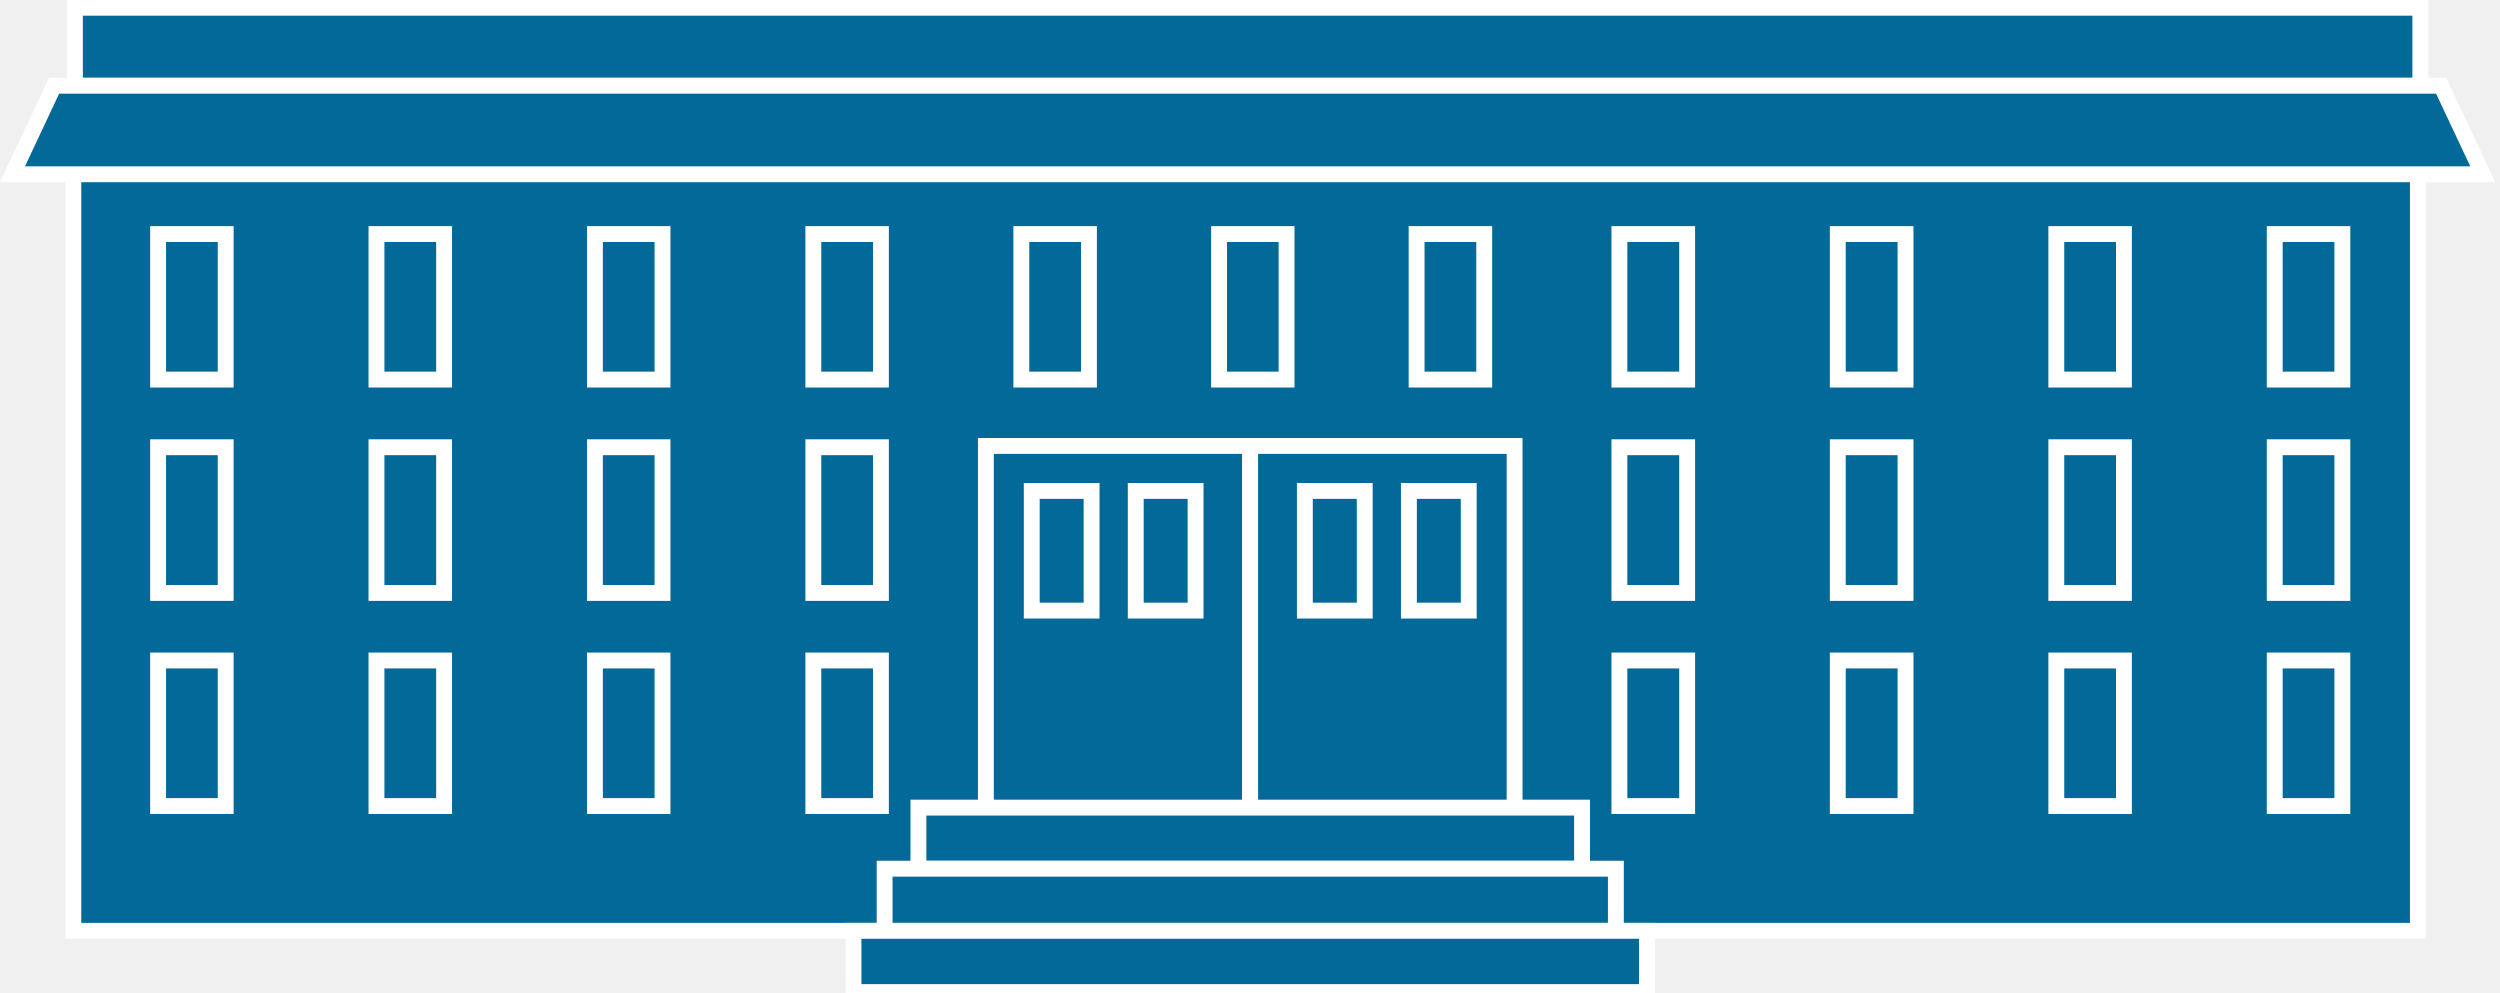
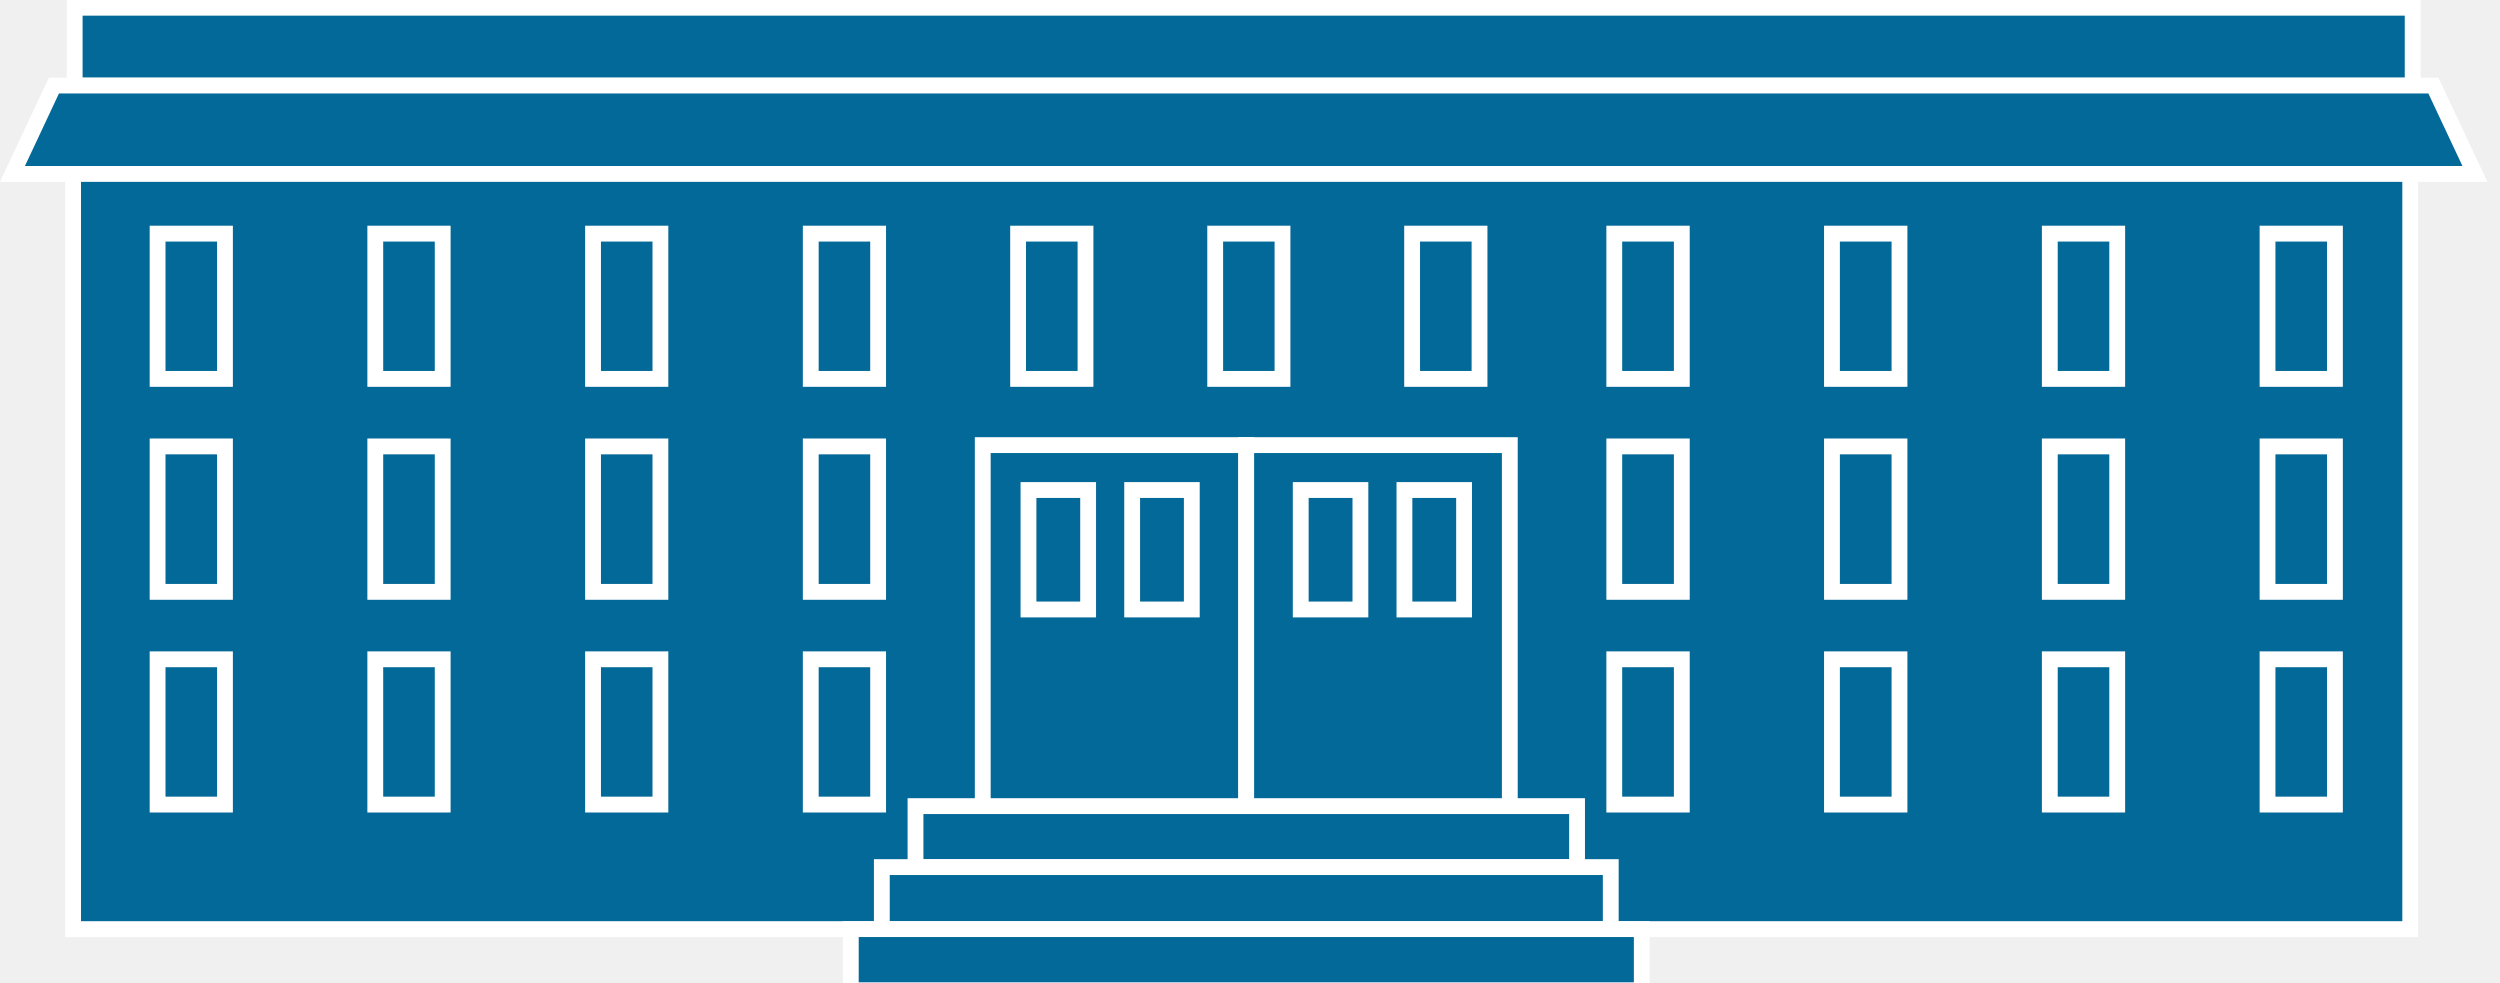
- <svg xmlns="http://www.w3.org/2000/svg" viewBox="0 0 78.75 31.25" height="31.25" width="78.75">
-   <path d="M2.31 29.321h73.853V5.454H2.31V29.32z" fill="#036998" />
-   <path d="M2.31 29.321h73.853V5.454H2.31V29.32z" fill="none" stroke="#fff" stroke-width=".5" />
-   <path d="M2.359 2.7H76.24V.244H2.36V2.7z" fill="#036998" />
-   <path d="M2.359 2.7H76.24V.244H2.36V2.7z" fill="none" stroke="#fff" stroke-width=".5" />
-   <path d="M4.98 11.957h2.129V7.373H4.98v4.584z" fill="#036998" />
-   <path d="M4.98 11.957h2.129V7.373H4.98v4.584z" fill="none" stroke="#fff" stroke-width=".5" />
-   <path d="M4.98 18.678h2.129v-4.59H4.98v4.59z" fill="#036998" />
-   <path d="M4.98 18.678h2.129v-4.59H4.98v4.59z" fill="none" stroke="#fff" stroke-width=".5" />
-   <path d="M4.98 25.391h2.129v-4.585H4.98v4.585z" fill="#036998" />
-   <path d="M4.98 25.391h2.129v-4.585H4.98v4.585z" fill="none" stroke="#fff" stroke-width=".5" />
-   <path d="M31.055 26.094h8.325V14.047h-8.325v12.047z" fill="#036998" />
-   <path d="M31.055 26.094h8.325V14.047h-8.325v12.047z" fill="none" stroke="#fff" stroke-width=".5" />
-   <path d="M39.38 26.094h8.33V14.047h-8.33v12.047z" fill="#036998" />
-   <path d="M39.38 26.094h8.33V14.047h-8.33v12.047z" fill="none" stroke="#fff" stroke-width=".5" />
-   <path d="M76.895 2.7l1.313 2.789H.394L1.704 2.7h75.191" fill="#036998" />
-   <path d="M76.895 2.7l1.313 2.789H.394L1.704 2.7h75.191z" fill="none" stroke="#fff" stroke-width=".5" />
-   <path d="M28.931 27.364h20.904V25.44H28.93v1.924z" fill="#036998" />
-   <path d="M28.931 27.364h20.904V25.44H28.93v1.924z" fill="none" stroke="#fff" stroke-width=".5" />
-   <path d="M27.866 29.321H50.9v-1.957H27.866v1.957z" fill="#036998" />
-   <path d="M27.866 29.321H50.9v-1.957H27.866v1.957z" fill="none" stroke="#fff" stroke-width=".5" />
-   <path d="M11.86 11.957h2.129V7.373h-2.13v4.584z" fill="#036998" />
-   <path d="M11.86 11.957h2.129V7.373h-2.13v4.584z" fill="none" stroke="#fff" stroke-width=".5" />
-   <path d="M11.86 18.678h2.129v-4.59h-2.13v4.59z" fill="#036998" />
-   <path d="M11.86 18.678h2.129v-4.59h-2.13v4.59z" fill="none" stroke="#fff" stroke-width=".5" />
-   <path d="M11.86 25.391h2.129v-4.585h-2.13v4.585z" fill="#036998" />
-   <path d="M11.86 25.391h2.129v-4.585h-2.13v4.585z" fill="none" stroke="#fff" stroke-width=".5" />
-   <path d="M18.74 11.957h2.129V7.373H18.74v4.584z" fill="#036998" />
-   <path d="M18.74 11.957h2.129V7.373H18.74v4.584z" fill="none" stroke="#fff" stroke-width=".5" />
-   <path d="M18.74 18.678h2.129v-4.59H18.74v4.59z" fill="#036998" />
-   <path d="M18.74 18.678h2.129v-4.59H18.74v4.59z" fill="none" stroke="#fff" stroke-width=".5" />
-   <path d="M18.74 25.391h2.129v-4.585H18.74v4.585z" fill="#036998" />
-   <path d="M18.74 25.391h2.129v-4.585H18.74v4.585z" fill="none" stroke="#fff" stroke-width=".5" />
-   <path d="M25.62 11.957h2.129V7.373H25.62v4.584z" fill="#036998" />
-   <path d="M25.62 11.957h2.129V7.373H25.62v4.584z" fill="none" stroke="#fff" stroke-width=".5" />
-   <path d="M25.62 18.678h2.129v-4.59H25.62v4.59z" fill="#036998" />
-   <path d="M25.62 18.678h2.129v-4.59H25.62v4.59z" fill="none" stroke="#fff" stroke-width=".5" />
-   <path d="M25.62 25.391h2.129v-4.585H25.62v4.585z" fill="#036998" />
-   <path d="M25.62 25.391h2.129v-4.585H25.62v4.585z" fill="none" stroke="#fff" stroke-width=".5" />
-   <path d="M71.655 11.957h2.129V7.373h-2.13v4.584z" fill="#036998" />
-   <path d="M71.655 11.957h2.129V7.373h-2.13v4.584z" fill="none" stroke="#fff" stroke-width=".5" />
-   <path d="M71.655 18.678h2.129v-4.59h-2.13v4.59z" fill="#036998" />
-   <path d="M71.655 18.678h2.129v-4.59h-2.13v4.59z" fill="none" stroke="#fff" stroke-width=".5" />
-   <path d="M71.655 25.391h2.129v-4.585h-2.13v4.585z" fill="#036998" />
-   <path d="M71.655 25.391h2.129v-4.585h-2.13v4.585z" fill="none" stroke="#fff" stroke-width=".5" />
-   <path d="M64.775 11.957h2.129V7.373h-2.13v4.584z" fill="#036998" />
-   <path d="M64.775 11.957h2.129V7.373h-2.13v4.584z" fill="none" stroke="#fff" stroke-width=".5" />
-   <path d="M64.775 18.678h2.129v-4.59h-2.13v4.59z" fill="#036998" />
-   <path d="M64.775 18.678h2.129v-4.59h-2.13v4.59z" fill="none" stroke="#fff" stroke-width=".5" />
-   <path d="M64.775 25.391h2.129v-4.585h-2.13v4.585z" fill="#036998" />
-   <path d="M64.775 25.391h2.129v-4.585h-2.13v4.585z" fill="none" stroke="#fff" stroke-width=".5" />
-   <path d="M57.89 11.957h2.134V7.373H57.89v4.584z" fill="#036998" />
-   <path d="M57.89 11.957h2.134V7.373H57.89v4.584z" fill="none" stroke="#fff" stroke-width=".5" />
-   <path d="M57.89 18.678h2.134v-4.59H57.89v4.59z" fill="#036998" />
-   <path d="M57.89 18.678h2.134v-4.59H57.89v4.59z" fill="none" stroke="#fff" stroke-width=".5" />
-   <path d="M57.89 25.391h2.134v-4.585H57.89v4.585z" fill="#036998" />
-   <path d="M57.89 25.391h2.134v-4.585H57.89v4.585z" fill="none" stroke="#fff" stroke-width=".5" />
-   <path d="M51.011 11.957h2.134V7.373h-2.134v4.584z" fill="#036998" />
-   <path d="M51.011 11.957h2.134V7.373h-2.134v4.584z" fill="none" stroke="#fff" stroke-width=".5" />
-   <path d="M51.011 18.678h2.134v-4.59h-2.134v4.59z" fill="#036998" />
-   <path d="M51.011 18.678h2.134v-4.59h-2.134v4.59z" fill="none" stroke="#fff" stroke-width=".5" />
-   <path d="M51.011 25.391h2.134v-4.585h-2.134v4.585z" fill="#036998" />
-   <path d="M51.011 25.391h2.134v-4.585h-2.134v4.585z" fill="none" stroke="#fff" stroke-width=".5" />
-   <path d="M44.623 11.957h2.13V7.373h-2.13v4.584z" fill="#036998" />
-   <path d="M44.623 11.957h2.13V7.373h-2.13v4.584z" fill="none" stroke="#fff" stroke-width=".5" />
-   <path d="M38.399 11.957h2.128V7.373H38.4v4.584z" fill="#036998" />
-   <path d="M38.399 11.957h2.128V7.373H38.4v4.584z" fill="none" stroke="#fff" stroke-width=".5" />
-   <path d="M32.172 11.957h2.13V7.373h-2.13v4.584z" fill="#036998" />
-   <path d="M32.172 11.957h2.13V7.373h-2.13v4.584z" fill="none" stroke="#fff" stroke-width=".5" />
-   <path d="M32.5 19.234h1.885v-3.77H32.5v3.77z" fill="#036998" />
-   <path d="M32.5 19.234h1.885v-3.77H32.5v3.77z" fill="none" stroke="#fff" stroke-width=".5" />
-   <path d="M35.776 19.234h1.885v-3.77h-1.885v3.77z" fill="#036998" />
-   <path d="M35.776 19.234h1.885v-3.77h-1.885v3.77z" fill="none" stroke="#fff" stroke-width=".5" />
-   <path d="M44.38 19.234h1.885v-3.77H44.38v3.77z" fill="#036998" />
-   <path d="M44.38 19.234h1.885v-3.77H44.38v3.77z" fill="none" stroke="#fff" stroke-width=".5" />
-   <path d="M41.103 19.234h1.886v-3.77h-1.886v3.77z" fill="#036998" />
-   <path d="M41.103 19.234h1.886v-3.77h-1.886v3.77z" fill="none" stroke="#fff" stroke-width=".5" />
-   <path d="M26.885 31.25H51.88v-1.929H26.885v1.929z" fill="#036998" />
-   <path d="M26.885 31.25H51.88v-1.929H26.885v1.929z" fill="none" stroke="#fff" stroke-width=".5" />
+ <svg xmlns="http://www.w3.org/2000/svg" width="509pt" height="200pt" viewBox="0 0 509 200" version="1.1">
+   <g id="surface1">
+     <path style="fill-rule:nonzero;fill:rgb(1.176%,41.176%,59.608%);fill-opacity:1;stroke-width:0.5;stroke-linecap:butt;stroke-linejoin:miter;stroke:rgb(100%,100%,100%);stroke-opacity:1;stroke-miterlimit:4;" d="M 2.31 29.321 L 76.163 29.321 L 76.163 5.454 L 2.31 5.454 Z M 2.31 29.321 " transform="matrix(6.443038,0,0,6.451613,0,0)" />
+     <path style="fill-rule:nonzero;fill:rgb(1.176%,41.176%,59.608%);fill-opacity:1;stroke-width:0.5;stroke-linecap:butt;stroke-linejoin:miter;stroke:rgb(100%,100%,100%);stroke-opacity:1;stroke-miterlimit:4;" d="M 2.359 2.7 L 76.24 2.7 L 76.24 0.244 L 2.36 0.244 L 2.36 2.7 Z M 2.359 2.7 " transform="matrix(6.443038,0,0,6.451613,0,0)" />
+     <path style="fill-rule:nonzero;fill:rgb(1.176%,41.176%,59.608%);fill-opacity:1;stroke-width:0.5;stroke-linecap:butt;stroke-linejoin:miter;stroke:rgb(100%,100%,100%);stroke-opacity:1;stroke-miterlimit:4;" d="M 4.98 11.957 L 7.109 11.957 L 7.109 7.373 L 4.98 7.373 Z M 4.98 11.957 " transform="matrix(6.443038,0,0,6.451613,0,0)" />
+     <path style="fill-rule:nonzero;fill:rgb(1.176%,41.176%,59.608%);fill-opacity:1;stroke-width:0.5;stroke-linecap:butt;stroke-linejoin:miter;stroke:rgb(100%,100%,100%);stroke-opacity:1;stroke-miterlimit:4;" d="M 4.98 18.678 L 7.109 18.678 L 7.109 14.088 L 4.98 14.088 Z M 4.98 18.678 " transform="matrix(6.443038,0,0,6.451613,0,0)" />
+     <path style="fill-rule:nonzero;fill:rgb(1.176%,41.176%,59.608%);fill-opacity:1;stroke-width:0.5;stroke-linecap:butt;stroke-linejoin:miter;stroke:rgb(100%,100%,100%);stroke-opacity:1;stroke-miterlimit:4;" d="M 4.98 25.391 L 7.109 25.391 L 7.109 20.806 L 4.98 20.806 Z M 4.98 25.391 " transform="matrix(6.443038,0,0,6.451613,0,0)" />
+     <path style="fill-rule:nonzero;fill:rgb(1.176%,41.176%,59.608%);fill-opacity:1;stroke-width:0.5;stroke-linecap:butt;stroke-linejoin:miter;stroke:rgb(100%,100%,100%);stroke-opacity:1;stroke-miterlimit:4;" d="M 31.055 26.094 L 39.38 26.094 L 39.38 14.047 L 31.055 14.047 Z M 31.055 26.094 " transform="matrix(6.443038,0,0,6.451613,0,0)" />
+     <path style="fill-rule:nonzero;fill:rgb(1.176%,41.176%,59.608%);fill-opacity:1;stroke-width:0.5;stroke-linecap:butt;stroke-linejoin:miter;stroke:rgb(100%,100%,100%);stroke-opacity:1;stroke-miterlimit:4;" d="M 39.38 26.094 L 47.71 26.094 L 47.71 14.047 L 39.38 14.047 Z M 39.38 26.094 " transform="matrix(6.443038,0,0,6.451613,0,0)" />
+     <path style=" stroke:none;fill-rule:nonzero;fill:rgb(1.176%,41.176%,59.608%);fill-opacity:1;" d="M 495.438 17.418 L 503.898 35.414 L 2.539 35.414 L 10.98 17.418 L 495.438 17.418 " />
+     <path style="fill:none;stroke-width:0.5;stroke-linecap:butt;stroke-linejoin:miter;stroke:rgb(100%,100%,100%);stroke-opacity:1;stroke-miterlimit:4;" d="M 76.895 2.7 L 78.208 5.489 L 0.394 5.489 L 1.704 2.7 Z M 76.895 2.7 " transform="matrix(6.443038,0,0,6.451613,0,0)" />
+     <path style="fill-rule:nonzero;fill:rgb(1.176%,41.176%,59.608%);fill-opacity:1;stroke-width:0.5;stroke-linecap:butt;stroke-linejoin:miter;stroke:rgb(100%,100%,100%);stroke-opacity:1;stroke-miterlimit:4;" d="M 28.931 27.364 L 49.835 27.364 L 49.835 25.44 L 28.93 25.44 L 28.93 27.364 Z M 28.931 27.364 " transform="matrix(6.443038,0,0,6.451613,0,0)" />
+     <path style="fill-rule:nonzero;fill:rgb(1.176%,41.176%,59.608%);fill-opacity:1;stroke-width:0.5;stroke-linecap:butt;stroke-linejoin:miter;stroke:rgb(100%,100%,100%);stroke-opacity:1;stroke-miterlimit:4;" d="M 27.866 29.321 L 50.9 29.321 L 50.9 27.364 L 27.866 27.364 Z M 27.866 29.321 " transform="matrix(6.443038,0,0,6.451613,0,0)" />
+     <path style="fill-rule:nonzero;fill:rgb(1.176%,41.176%,59.608%);fill-opacity:1;stroke-width:0.5;stroke-linecap:butt;stroke-linejoin:miter;stroke:rgb(100%,100%,100%);stroke-opacity:1;stroke-miterlimit:4;" d="M 11.86 11.957 L 13.989 11.957 L 13.989 7.373 L 11.859 7.373 L 11.859 11.957 Z M 11.86 11.957 " transform="matrix(6.443038,0,0,6.451613,0,0)" />
+     <path style="fill-rule:nonzero;fill:rgb(1.176%,41.176%,59.608%);fill-opacity:1;stroke-width:0.5;stroke-linecap:butt;stroke-linejoin:miter;stroke:rgb(100%,100%,100%);stroke-opacity:1;stroke-miterlimit:4;" d="M 11.86 18.678 L 13.989 18.678 L 13.989 14.088 L 11.859 14.088 L 11.859 18.678 Z M 11.86 18.678 " transform="matrix(6.443038,0,0,6.451613,0,0)" />
+     <path style="fill-rule:nonzero;fill:rgb(1.176%,41.176%,59.608%);fill-opacity:1;stroke-width:0.5;stroke-linecap:butt;stroke-linejoin:miter;stroke:rgb(100%,100%,100%);stroke-opacity:1;stroke-miterlimit:4;" d="M 11.86 25.391 L 13.989 25.391 L 13.989 20.806 L 11.859 20.806 L 11.859 25.391 Z M 11.86 25.391 " transform="matrix(6.443038,0,0,6.451613,0,0)" />
+     <path style="fill-rule:nonzero;fill:rgb(1.176%,41.176%,59.608%);fill-opacity:1;stroke-width:0.5;stroke-linecap:butt;stroke-linejoin:miter;stroke:rgb(100%,100%,100%);stroke-opacity:1;stroke-miterlimit:4;" d="M 18.74 11.957 L 20.869 11.957 L 20.869 7.373 L 18.74 7.373 Z M 18.74 11.957 " transform="matrix(6.443038,0,0,6.451613,0,0)" />
+     <path style="fill-rule:nonzero;fill:rgb(1.176%,41.176%,59.608%);fill-opacity:1;stroke-width:0.5;stroke-linecap:butt;stroke-linejoin:miter;stroke:rgb(100%,100%,100%);stroke-opacity:1;stroke-miterlimit:4;" d="M 18.74 18.678 L 20.869 18.678 L 20.869 14.088 L 18.74 14.088 Z M 18.74 18.678 " transform="matrix(6.443038,0,0,6.451613,0,0)" />
+     <path style="fill-rule:nonzero;fill:rgb(1.176%,41.176%,59.608%);fill-opacity:1;stroke-width:0.5;stroke-linecap:butt;stroke-linejoin:miter;stroke:rgb(100%,100%,100%);stroke-opacity:1;stroke-miterlimit:4;" d="M 18.74 25.391 L 20.869 25.391 L 20.869 20.806 L 18.74 20.806 Z M 18.74 25.391 " transform="matrix(6.443038,0,0,6.451613,0,0)" />
+     <path style="fill-rule:nonzero;fill:rgb(1.176%,41.176%,59.608%);fill-opacity:1;stroke-width:0.5;stroke-linecap:butt;stroke-linejoin:miter;stroke:rgb(100%,100%,100%);stroke-opacity:1;stroke-miterlimit:4;" d="M 25.62 11.957 L 27.749 11.957 L 27.749 7.373 L 25.62 7.373 Z M 25.62 11.957 " transform="matrix(6.443038,0,0,6.451613,0,0)" />
+     <path style="fill-rule:nonzero;fill:rgb(1.176%,41.176%,59.608%);fill-opacity:1;stroke-width:0.5;stroke-linecap:butt;stroke-linejoin:miter;stroke:rgb(100%,100%,100%);stroke-opacity:1;stroke-miterlimit:4;" d="M 25.62 18.678 L 27.749 18.678 L 27.749 14.088 L 25.62 14.088 Z M 25.62 18.678 " transform="matrix(6.443038,0,0,6.451613,0,0)" />
+     <path style="fill-rule:nonzero;fill:rgb(1.176%,41.176%,59.608%);fill-opacity:1;stroke-width:0.5;stroke-linecap:butt;stroke-linejoin:miter;stroke:rgb(100%,100%,100%);stroke-opacity:1;stroke-miterlimit:4;" d="M 25.62 25.391 L 27.749 25.391 L 27.749 20.806 L 25.62 20.806 Z M 25.62 25.391 " transform="matrix(6.443038,0,0,6.451613,0,0)" />
+     <path style="fill-rule:nonzero;fill:rgb(1.176%,41.176%,59.608%);fill-opacity:1;stroke-width:0.5;stroke-linecap:butt;stroke-linejoin:miter;stroke:rgb(100%,100%,100%);stroke-opacity:1;stroke-miterlimit:4;" d="M 71.655 11.957 L 73.784 11.957 L 73.784 7.373 L 71.654 7.373 L 71.654 11.957 Z M 71.655 11.957 " transform="matrix(6.443038,0,0,6.451613,0,0)" />
+     <path style="fill-rule:nonzero;fill:rgb(1.176%,41.176%,59.608%);fill-opacity:1;stroke-width:0.5;stroke-linecap:butt;stroke-linejoin:miter;stroke:rgb(100%,100%,100%);stroke-opacity:1;stroke-miterlimit:4;" d="M 71.655 18.678 L 73.784 18.678 L 73.784 14.088 L 71.654 14.088 L 71.654 18.678 Z M 71.655 18.678 " transform="matrix(6.443038,0,0,6.451613,0,0)" />
+     <path style="fill-rule:nonzero;fill:rgb(1.176%,41.176%,59.608%);fill-opacity:1;stroke-width:0.5;stroke-linecap:butt;stroke-linejoin:miter;stroke:rgb(100%,100%,100%);stroke-opacity:1;stroke-miterlimit:4;" d="M 71.655 25.391 L 73.784 25.391 L 73.784 20.806 L 71.654 20.806 L 71.654 25.391 Z M 71.655 25.391 " transform="matrix(6.443038,0,0,6.451613,0,0)" />
+     <path style="fill-rule:nonzero;fill:rgb(1.176%,41.176%,59.608%);fill-opacity:1;stroke-width:0.5;stroke-linecap:butt;stroke-linejoin:miter;stroke:rgb(100%,100%,100%);stroke-opacity:1;stroke-miterlimit:4;" d="M 64.775 11.957 L 66.904 11.957 L 66.904 7.373 L 64.774 7.373 L 64.774 11.957 Z M 64.775 11.957 " transform="matrix(6.443038,0,0,6.451613,0,0)" />
+     <path style="fill-rule:nonzero;fill:rgb(1.176%,41.176%,59.608%);fill-opacity:1;stroke-width:0.5;stroke-linecap:butt;stroke-linejoin:miter;stroke:rgb(100%,100%,100%);stroke-opacity:1;stroke-miterlimit:4;" d="M 64.775 18.678 L 66.904 18.678 L 66.904 14.088 L 64.774 14.088 L 64.774 18.678 Z M 64.775 18.678 " transform="matrix(6.443038,0,0,6.451613,0,0)" />
+     <path style="fill-rule:nonzero;fill:rgb(1.176%,41.176%,59.608%);fill-opacity:1;stroke-width:0.5;stroke-linecap:butt;stroke-linejoin:miter;stroke:rgb(100%,100%,100%);stroke-opacity:1;stroke-miterlimit:4;" d="M 64.775 25.391 L 66.904 25.391 L 66.904 20.806 L 64.774 20.806 L 64.774 25.391 Z M 64.775 25.391 " transform="matrix(6.443038,0,0,6.451613,0,0)" />
+     <path style="fill-rule:nonzero;fill:rgb(1.176%,41.176%,59.608%);fill-opacity:1;stroke-width:0.5;stroke-linecap:butt;stroke-linejoin:miter;stroke:rgb(100%,100%,100%);stroke-opacity:1;stroke-miterlimit:4;" d="M 57.89 11.957 L 60.024 11.957 L 60.024 7.373 L 57.89 7.373 Z M 57.89 11.957 " transform="matrix(6.443038,0,0,6.451613,0,0)" />
+     <path style="fill-rule:nonzero;fill:rgb(1.176%,41.176%,59.608%);fill-opacity:1;stroke-width:0.5;stroke-linecap:butt;stroke-linejoin:miter;stroke:rgb(100%,100%,100%);stroke-opacity:1;stroke-miterlimit:4;" d="M 57.89 18.678 L 60.024 18.678 L 60.024 14.088 L 57.89 14.088 Z M 57.89 18.678 " transform="matrix(6.443038,0,0,6.451613,0,0)" />
+     <path style="fill-rule:nonzero;fill:rgb(1.176%,41.176%,59.608%);fill-opacity:1;stroke-width:0.5;stroke-linecap:butt;stroke-linejoin:miter;stroke:rgb(100%,100%,100%);stroke-opacity:1;stroke-miterlimit:4;" d="M 57.89 25.391 L 60.024 25.391 L 60.024 20.806 L 57.89 20.806 Z M 57.89 25.391 " transform="matrix(6.443038,0,0,6.451613,0,0)" />
+     <path style="fill-rule:nonzero;fill:rgb(1.176%,41.176%,59.608%);fill-opacity:1;stroke-width:0.5;stroke-linecap:butt;stroke-linejoin:miter;stroke:rgb(100%,100%,100%);stroke-opacity:1;stroke-miterlimit:4;" d="M 51.011 11.957 L 53.145 11.957 L 53.145 7.373 L 51.011 7.373 Z M 51.011 11.957 " transform="matrix(6.443038,0,0,6.451613,0,0)" />
+     <path style="fill-rule:nonzero;fill:rgb(1.176%,41.176%,59.608%);fill-opacity:1;stroke-width:0.5;stroke-linecap:butt;stroke-linejoin:miter;stroke:rgb(100%,100%,100%);stroke-opacity:1;stroke-miterlimit:4;" d="M 51.011 18.678 L 53.145 18.678 L 53.145 14.088 L 51.011 14.088 Z M 51.011 18.678 " transform="matrix(6.443038,0,0,6.451613,0,0)" />
+     <path style="fill-rule:nonzero;fill:rgb(1.176%,41.176%,59.608%);fill-opacity:1;stroke-width:0.5;stroke-linecap:butt;stroke-linejoin:miter;stroke:rgb(100%,100%,100%);stroke-opacity:1;stroke-miterlimit:4;" d="M 51.011 25.391 L 53.145 25.391 L 53.145 20.806 L 51.011 20.806 Z M 51.011 25.391 " transform="matrix(6.443038,0,0,6.451613,0,0)" />
+     <path style="fill-rule:nonzero;fill:rgb(1.176%,41.176%,59.608%);fill-opacity:1;stroke-width:0.5;stroke-linecap:butt;stroke-linejoin:miter;stroke:rgb(100%,100%,100%);stroke-opacity:1;stroke-miterlimit:4;" d="M 44.623 11.957 L 46.753 11.957 L 46.753 7.373 L 44.623 7.373 Z M 44.623 11.957 " transform="matrix(6.443038,0,0,6.451613,0,0)" />
+     <path style="fill-rule:nonzero;fill:rgb(1.176%,41.176%,59.608%);fill-opacity:1;stroke-width:0.5;stroke-linecap:butt;stroke-linejoin:miter;stroke:rgb(100%,100%,100%);stroke-opacity:1;stroke-miterlimit:4;" d="M 38.399 11.957 L 40.527 11.957 L 40.527 7.373 L 38.4 7.373 L 38.4 11.957 Z M 38.399 11.957 " transform="matrix(6.443038,0,0,6.451613,0,0)" />
+     <path style="fill-rule:nonzero;fill:rgb(1.176%,41.176%,59.608%);fill-opacity:1;stroke-width:0.5;stroke-linecap:butt;stroke-linejoin:miter;stroke:rgb(100%,100%,100%);stroke-opacity:1;stroke-miterlimit:4;" d="M 32.172 11.957 L 34.302 11.957 L 34.302 7.373 L 32.172 7.373 Z M 32.172 11.957 " transform="matrix(6.443038,0,0,6.451613,0,0)" />
+     <path style="fill-rule:nonzero;fill:rgb(1.176%,41.176%,59.608%);fill-opacity:1;stroke-width:0.5;stroke-linecap:butt;stroke-linejoin:miter;stroke:rgb(100%,100%,100%);stroke-opacity:1;stroke-miterlimit:4;" d="M 32.5 19.234 L 34.385 19.234 L 34.385 15.464 L 32.5 15.464 Z M 32.5 19.234 " transform="matrix(6.443038,0,0,6.451613,0,0)" />
+     <path style="fill-rule:nonzero;fill:rgb(1.176%,41.176%,59.608%);fill-opacity:1;stroke-width:0.5;stroke-linecap:butt;stroke-linejoin:miter;stroke:rgb(100%,100%,100%);stroke-opacity:1;stroke-miterlimit:4;" d="M 35.776 19.234 L 37.661 19.234 L 37.661 15.464 L 35.776 15.464 Z M 35.776 19.234 " transform="matrix(6.443038,0,0,6.451613,0,0)" />
+     <path style="fill-rule:nonzero;fill:rgb(1.176%,41.176%,59.608%);fill-opacity:1;stroke-width:0.5;stroke-linecap:butt;stroke-linejoin:miter;stroke:rgb(100%,100%,100%);stroke-opacity:1;stroke-miterlimit:4;" d="M 44.38 19.234 L 46.265 19.234 L 46.265 15.464 L 44.38 15.464 Z M 44.38 19.234 " transform="matrix(6.443038,0,0,6.451613,0,0)" />
+     <path style="fill-rule:nonzero;fill:rgb(1.176%,41.176%,59.608%);fill-opacity:1;stroke-width:0.5;stroke-linecap:butt;stroke-linejoin:miter;stroke:rgb(100%,100%,100%);stroke-opacity:1;stroke-miterlimit:4;" d="M 41.103 19.234 L 42.989 19.234 L 42.989 15.464 L 41.103 15.464 Z M 41.103 19.234 " transform="matrix(6.443038,0,0,6.451613,0,0)" />
+     <path style="fill-rule:nonzero;fill:rgb(1.176%,41.176%,59.608%);fill-opacity:1;stroke-width:0.5;stroke-linecap:butt;stroke-linejoin:miter;stroke:rgb(100%,100%,100%);stroke-opacity:1;stroke-miterlimit:4;" d="M 26.885 31.25 L 51.88 31.25 L 51.88 29.321 L 26.885 29.321 Z M 26.885 31.25 " transform="matrix(6.443038,0,0,6.451613,0,0)" />
+   </g>
</svg>
